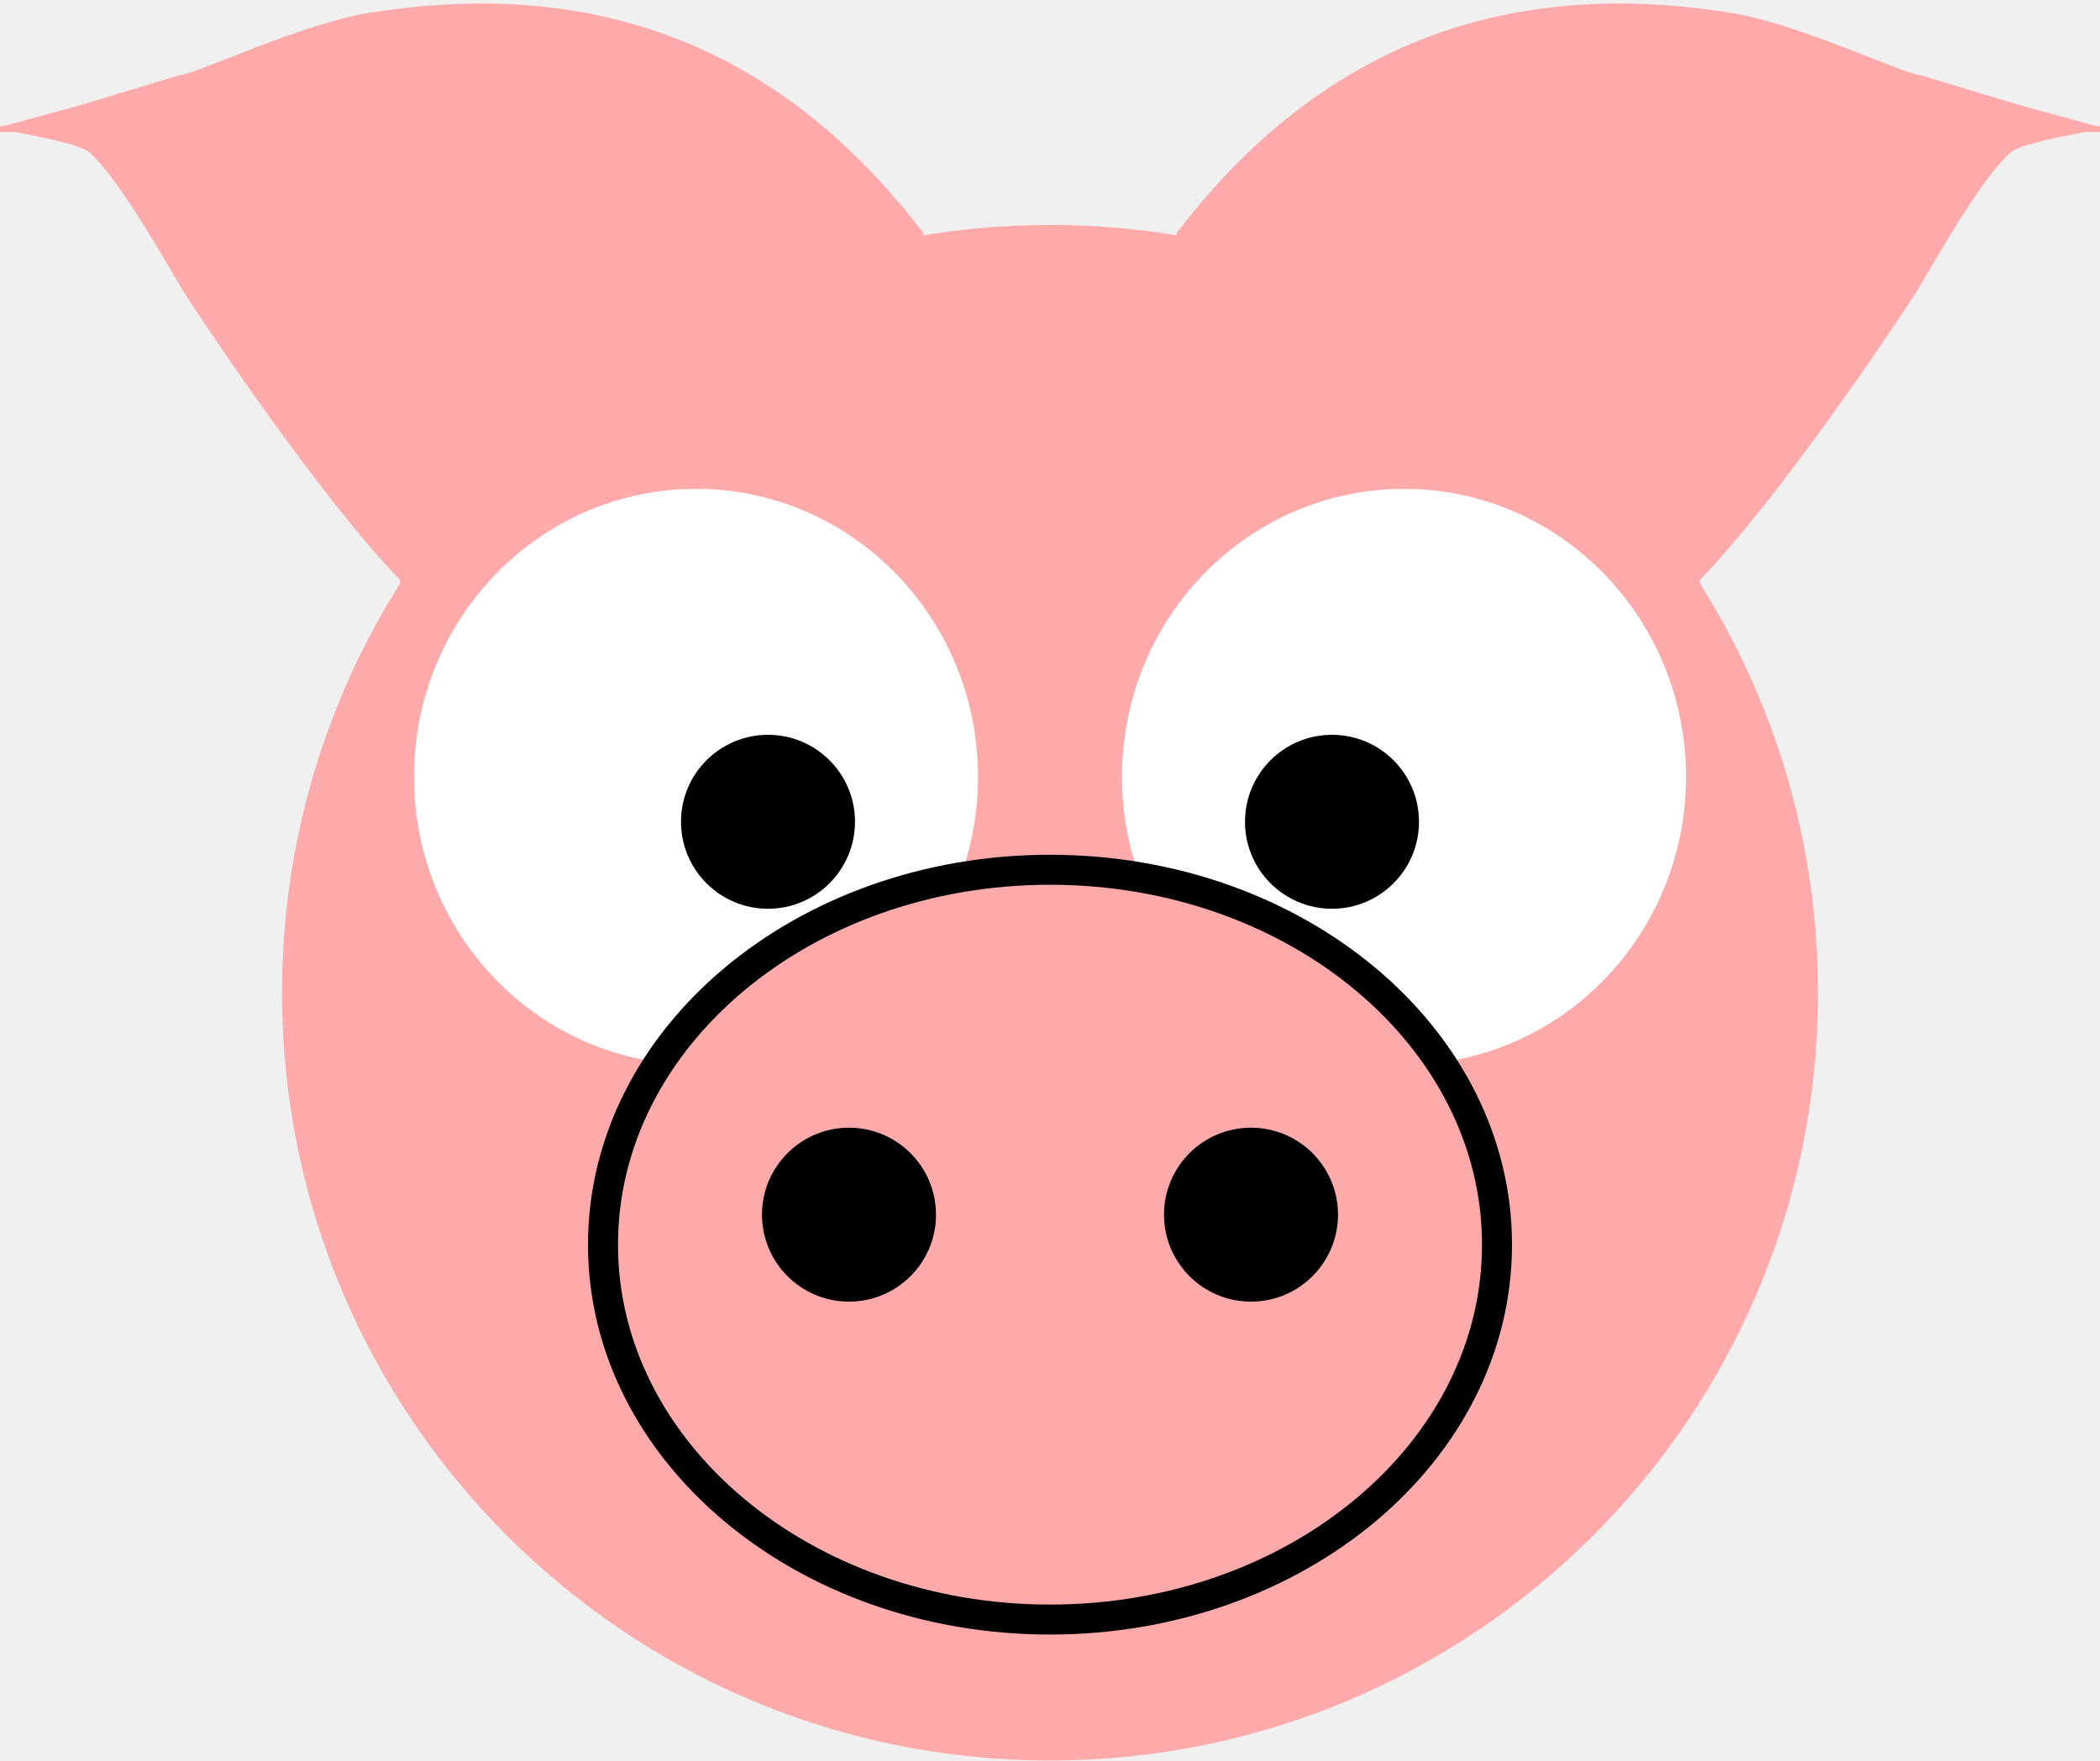
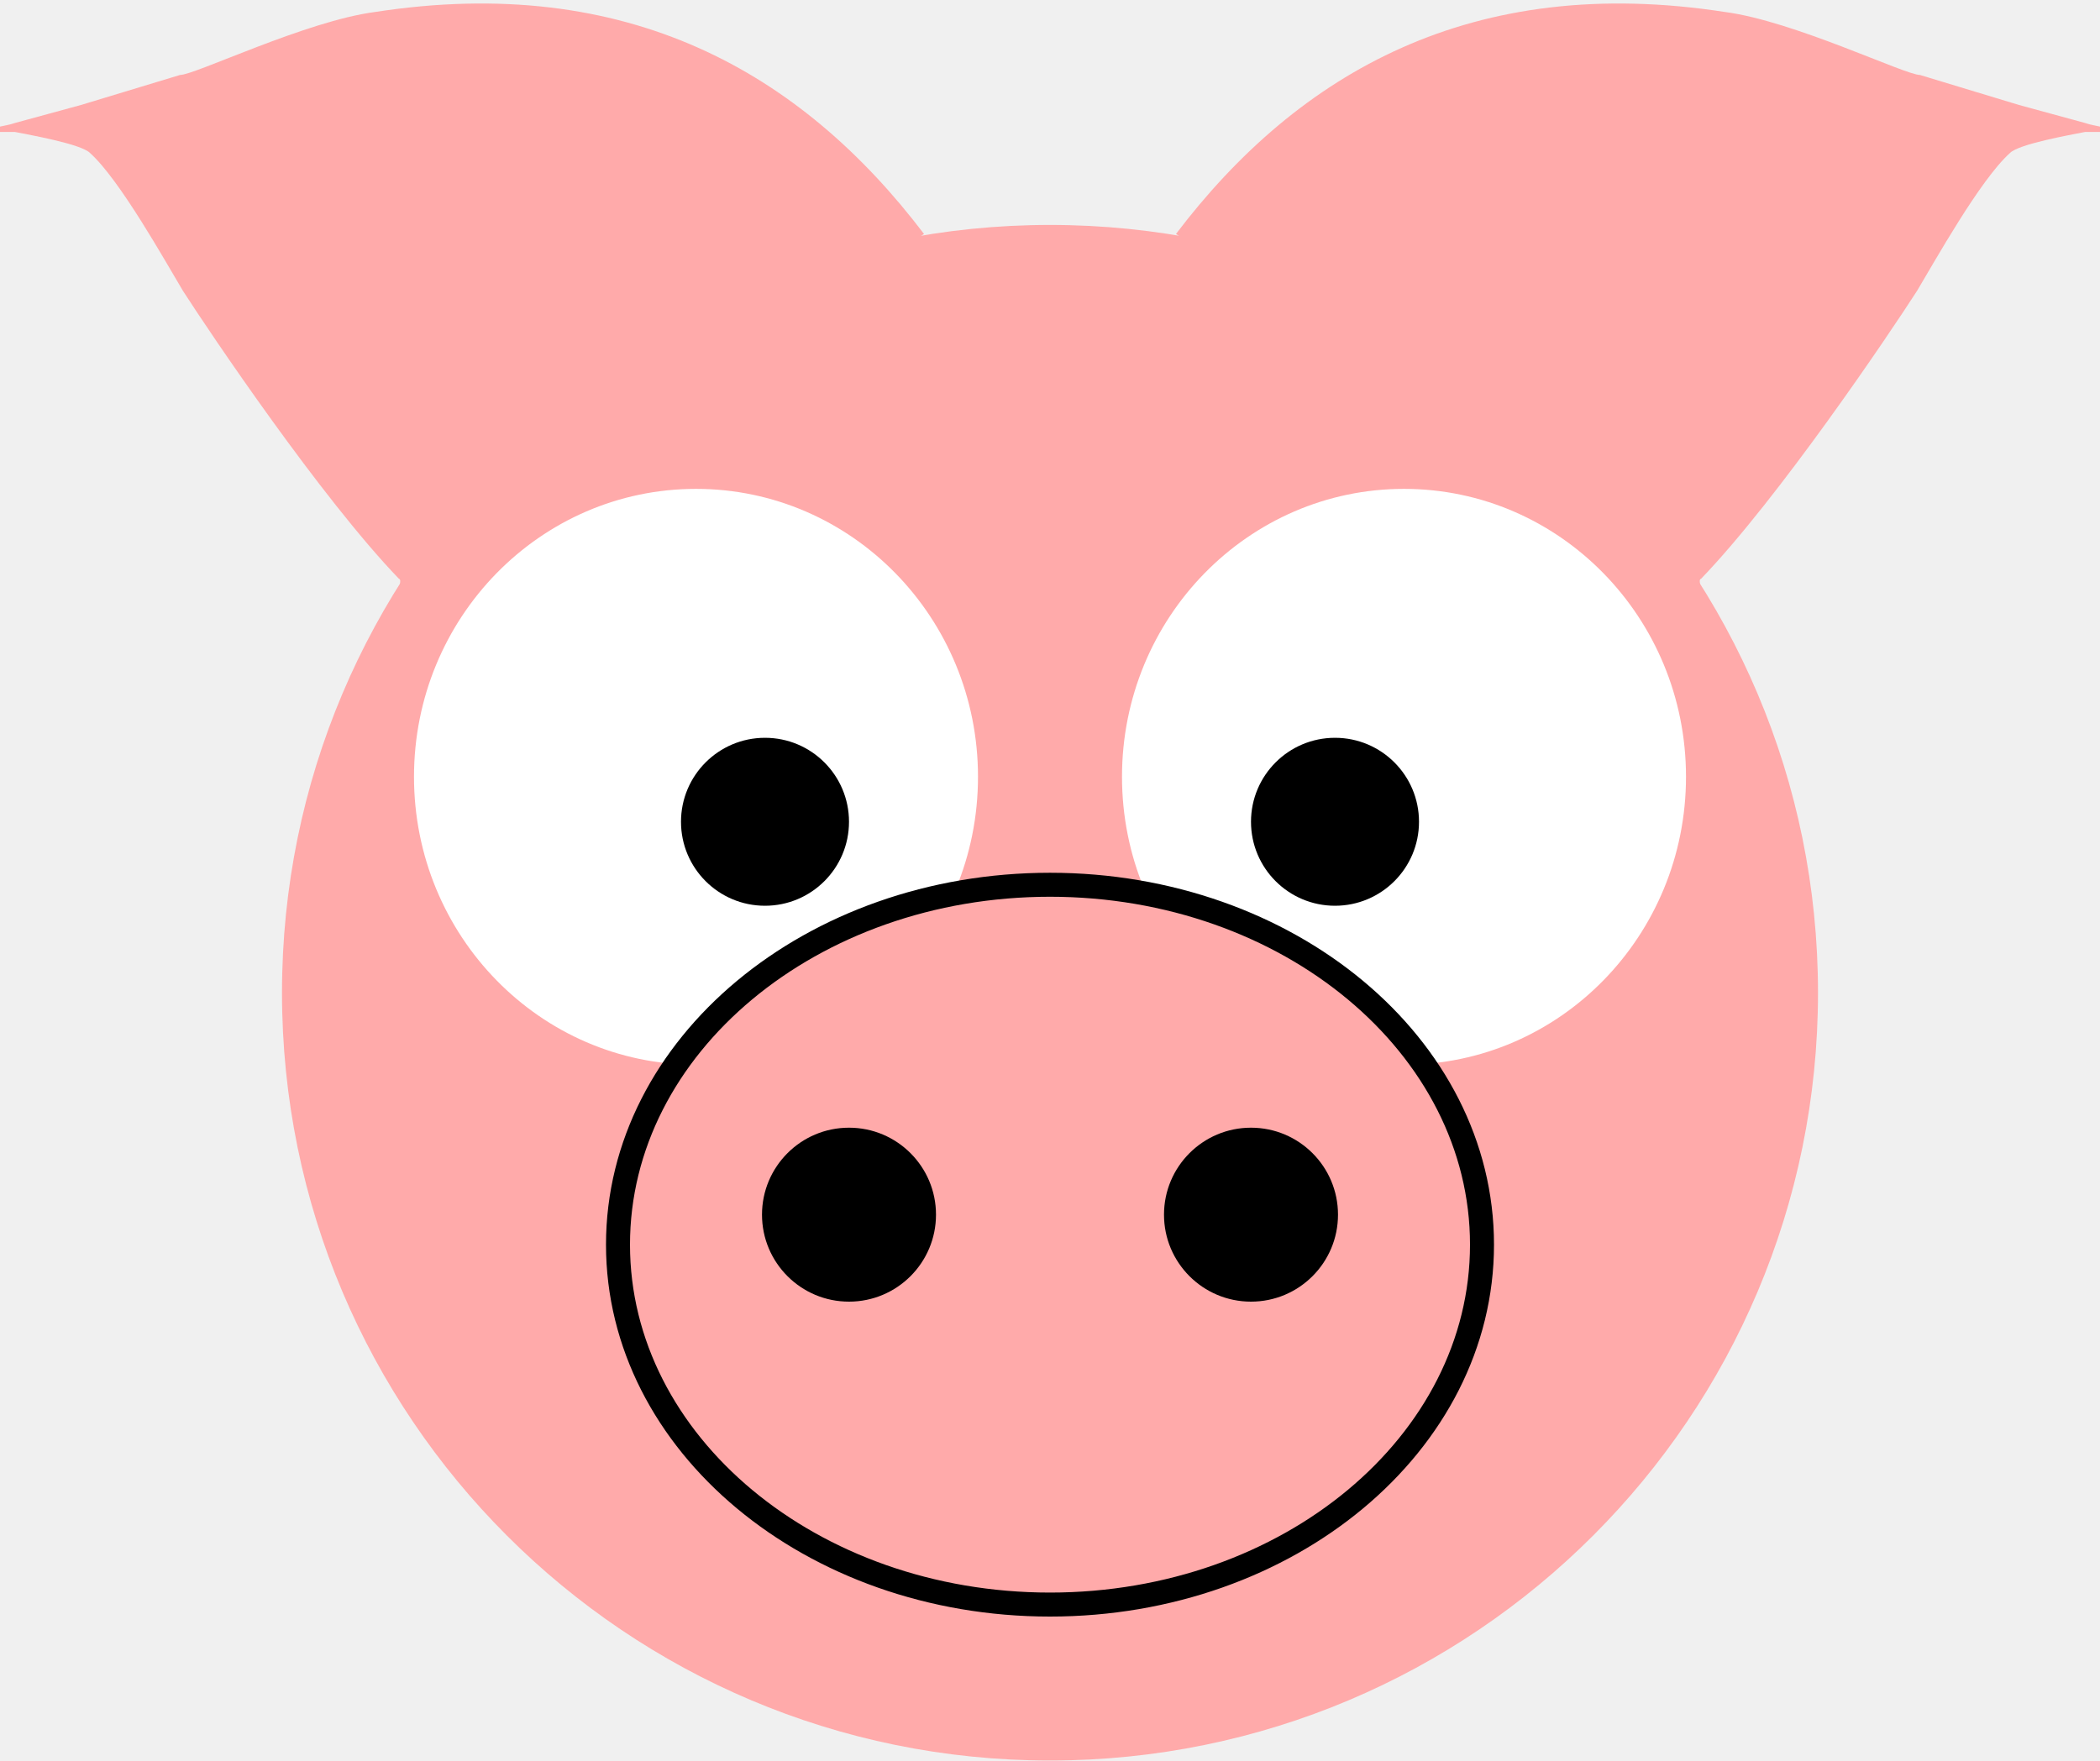
<svg xmlns="http://www.w3.org/2000/svg" width="700" height="587" version="1.1">
  <path d="M 132 198     C 133 197 134 193 133 193     C 107 166 70 111 61 97     C 55 87 40 60 30 51     C 27 48 10 45 5 44     L 0 44     C -1 44 -4 43 -3 43     C 0 42 2 42 5 41     L 27 35     L 60 25     C 65 25 102 7 125 4     C 209 -9 267 24 308 78   z" fill="#FAA" />
  <path d="M 568 198     C 567 197 566 193 567 193     C 593 166 630 111 639 97     C 645 87 660 60 670 51     C 673 48 690 45 695 44     L 700 44     C 701 44 704 43 703 43     C 700 42 698 42 695 41     L 673 35     L 640 25     C 635 25 598 7 575 4     C 491 -9 433 24 392 78   z" fill="#FAA" />
  <circle cx="350" cy="331" r="256" fill="#FAA" />
  <ellipse cx="232" cy="259" rx="94" ry="96" fill="#FFF" />
-   <circle cx="256" cy="274" r="29" fill="#000" />
+   <circle cx="255" cy="274" r="28" fill="#000" />
  <ellipse cx="468" cy="259" rx="94" ry="96" fill="#FFF" />
-   <circle cx="444" cy="274" r="29" fill="#000" />
-   <ellipse cx="350" cy="415" rx="149" ry="125" fill="#FAA" stroke="#000" stroke-width="10" />
+   <circle cx="445" cy="274" r="28" fill="#000" />
+   <ellipse cx="350" cy="415" rx="144" ry="120" fill="#FAA" stroke="#000" stroke-width="8" />
  <circle cx="283" cy="405" r="29" fill="#000" />
  <circle cx="417" cy="405" r="29" fill="#000" />
</svg>
